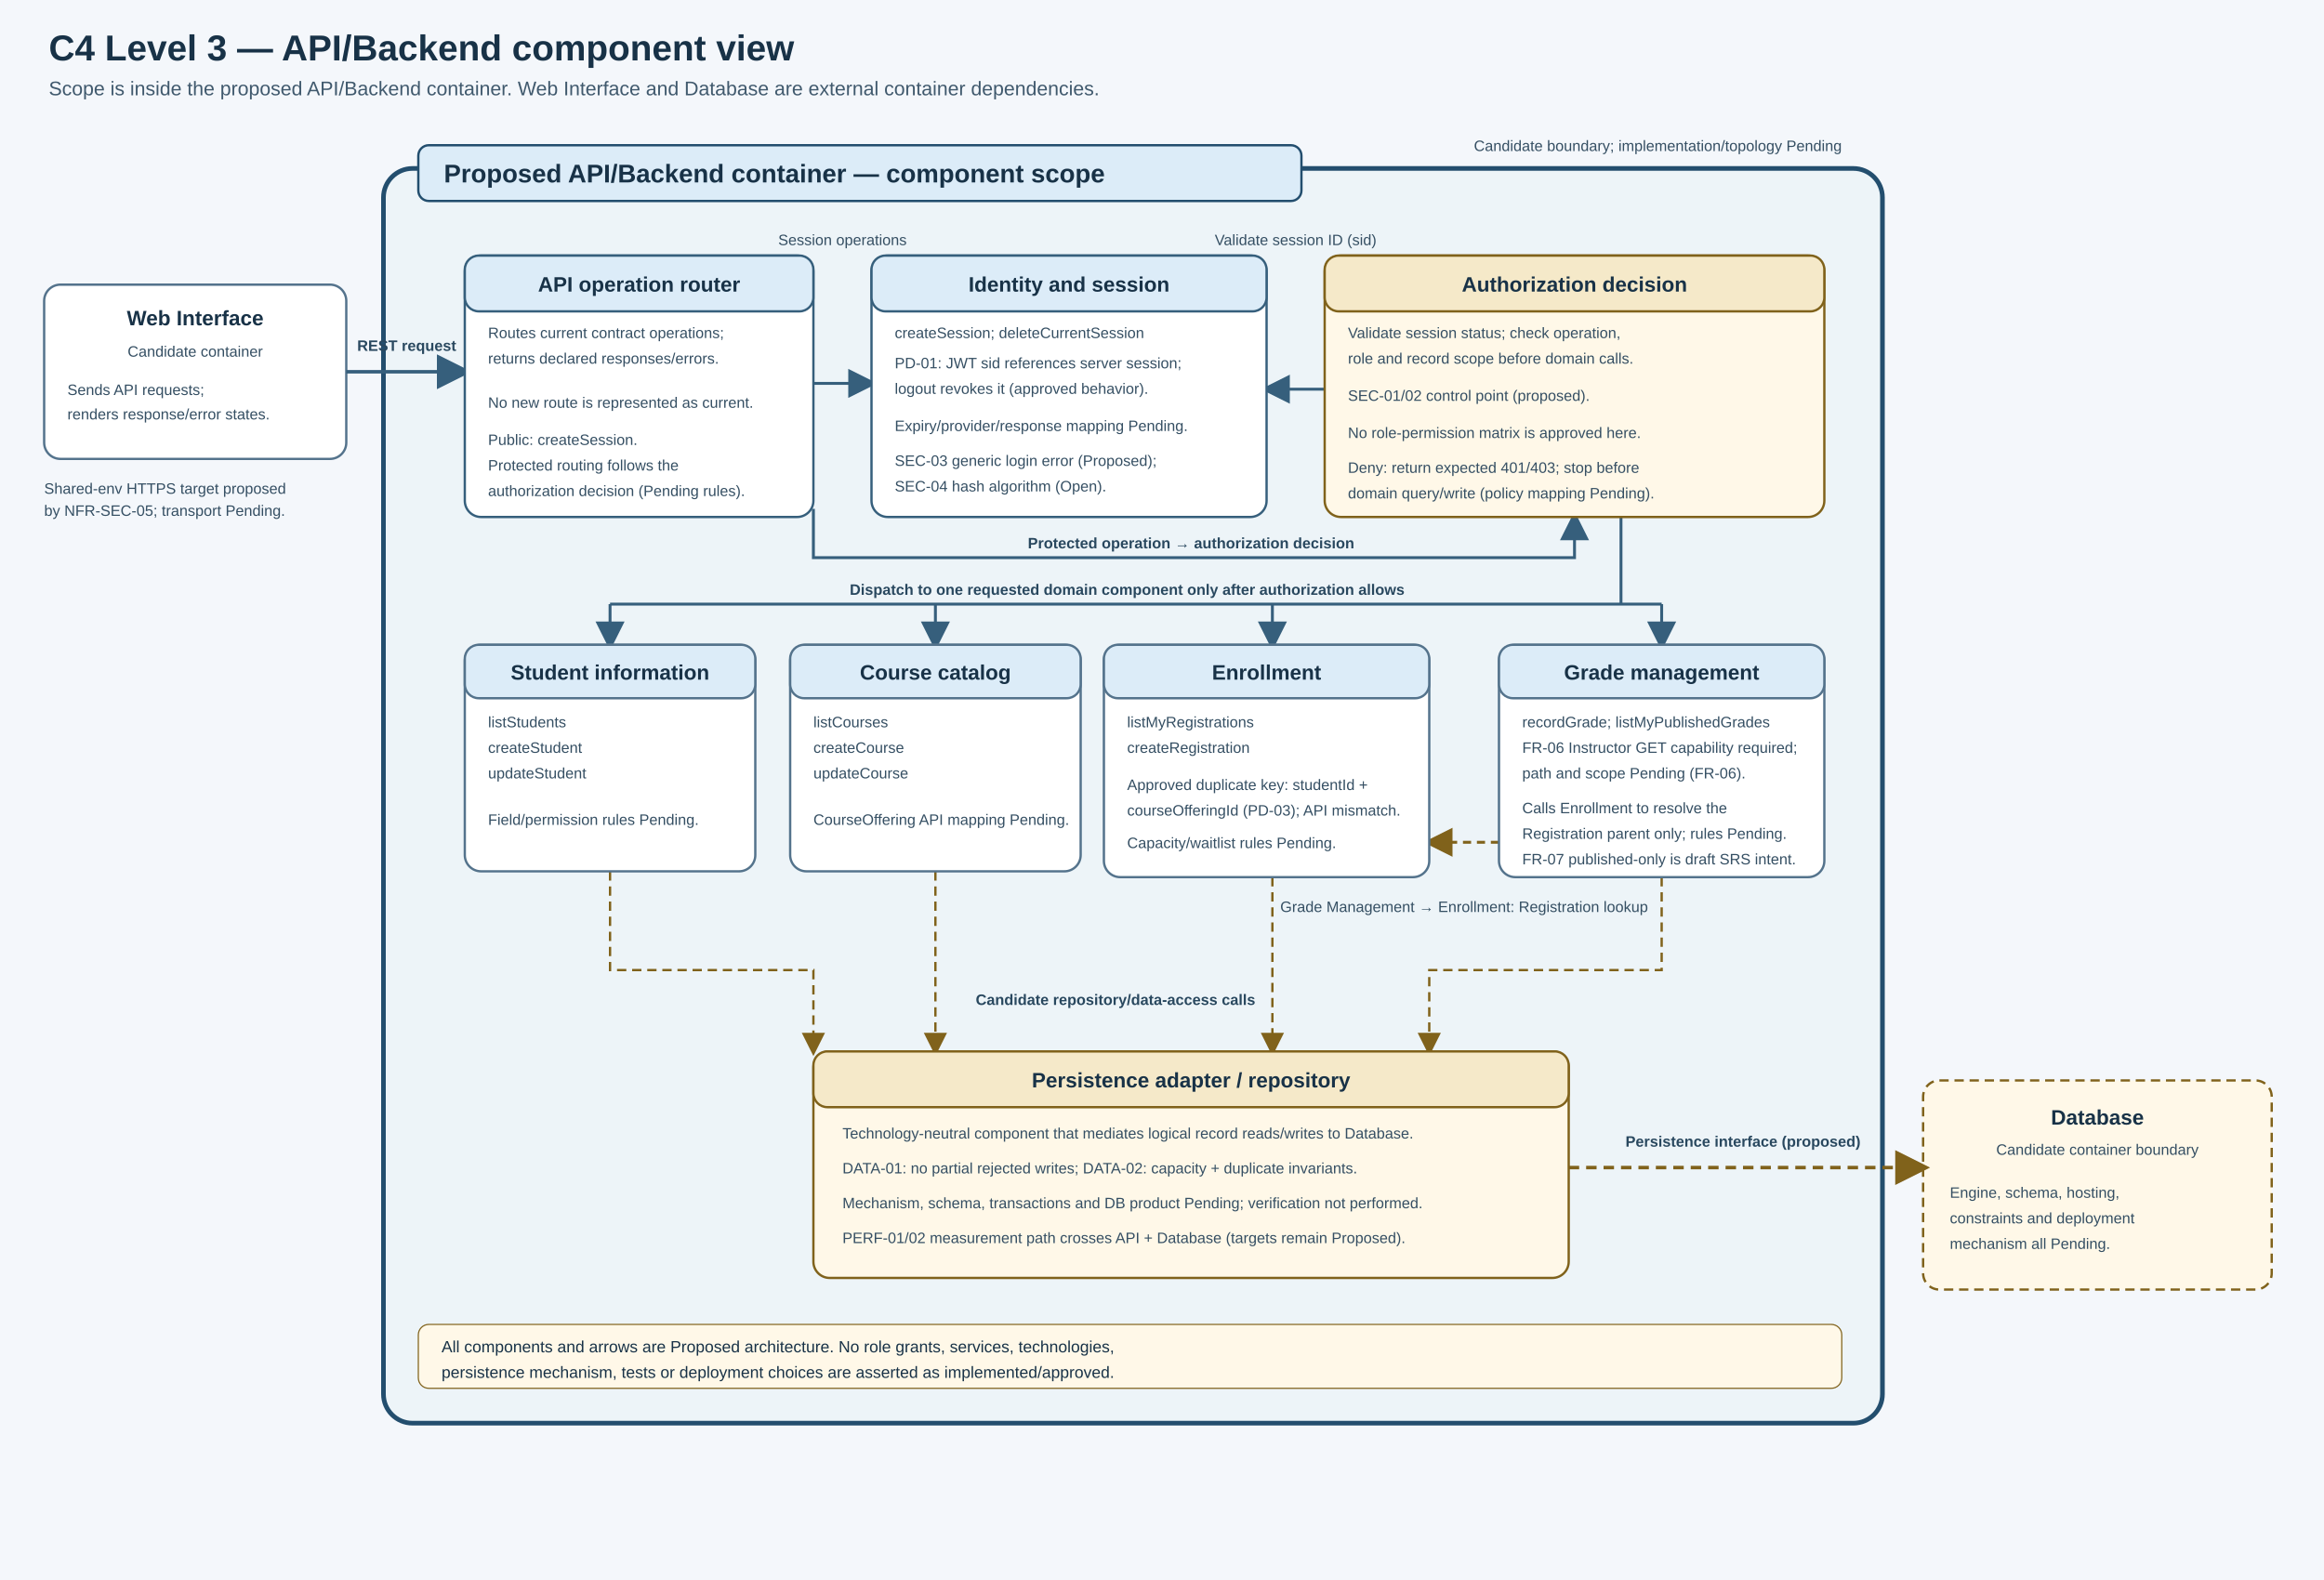
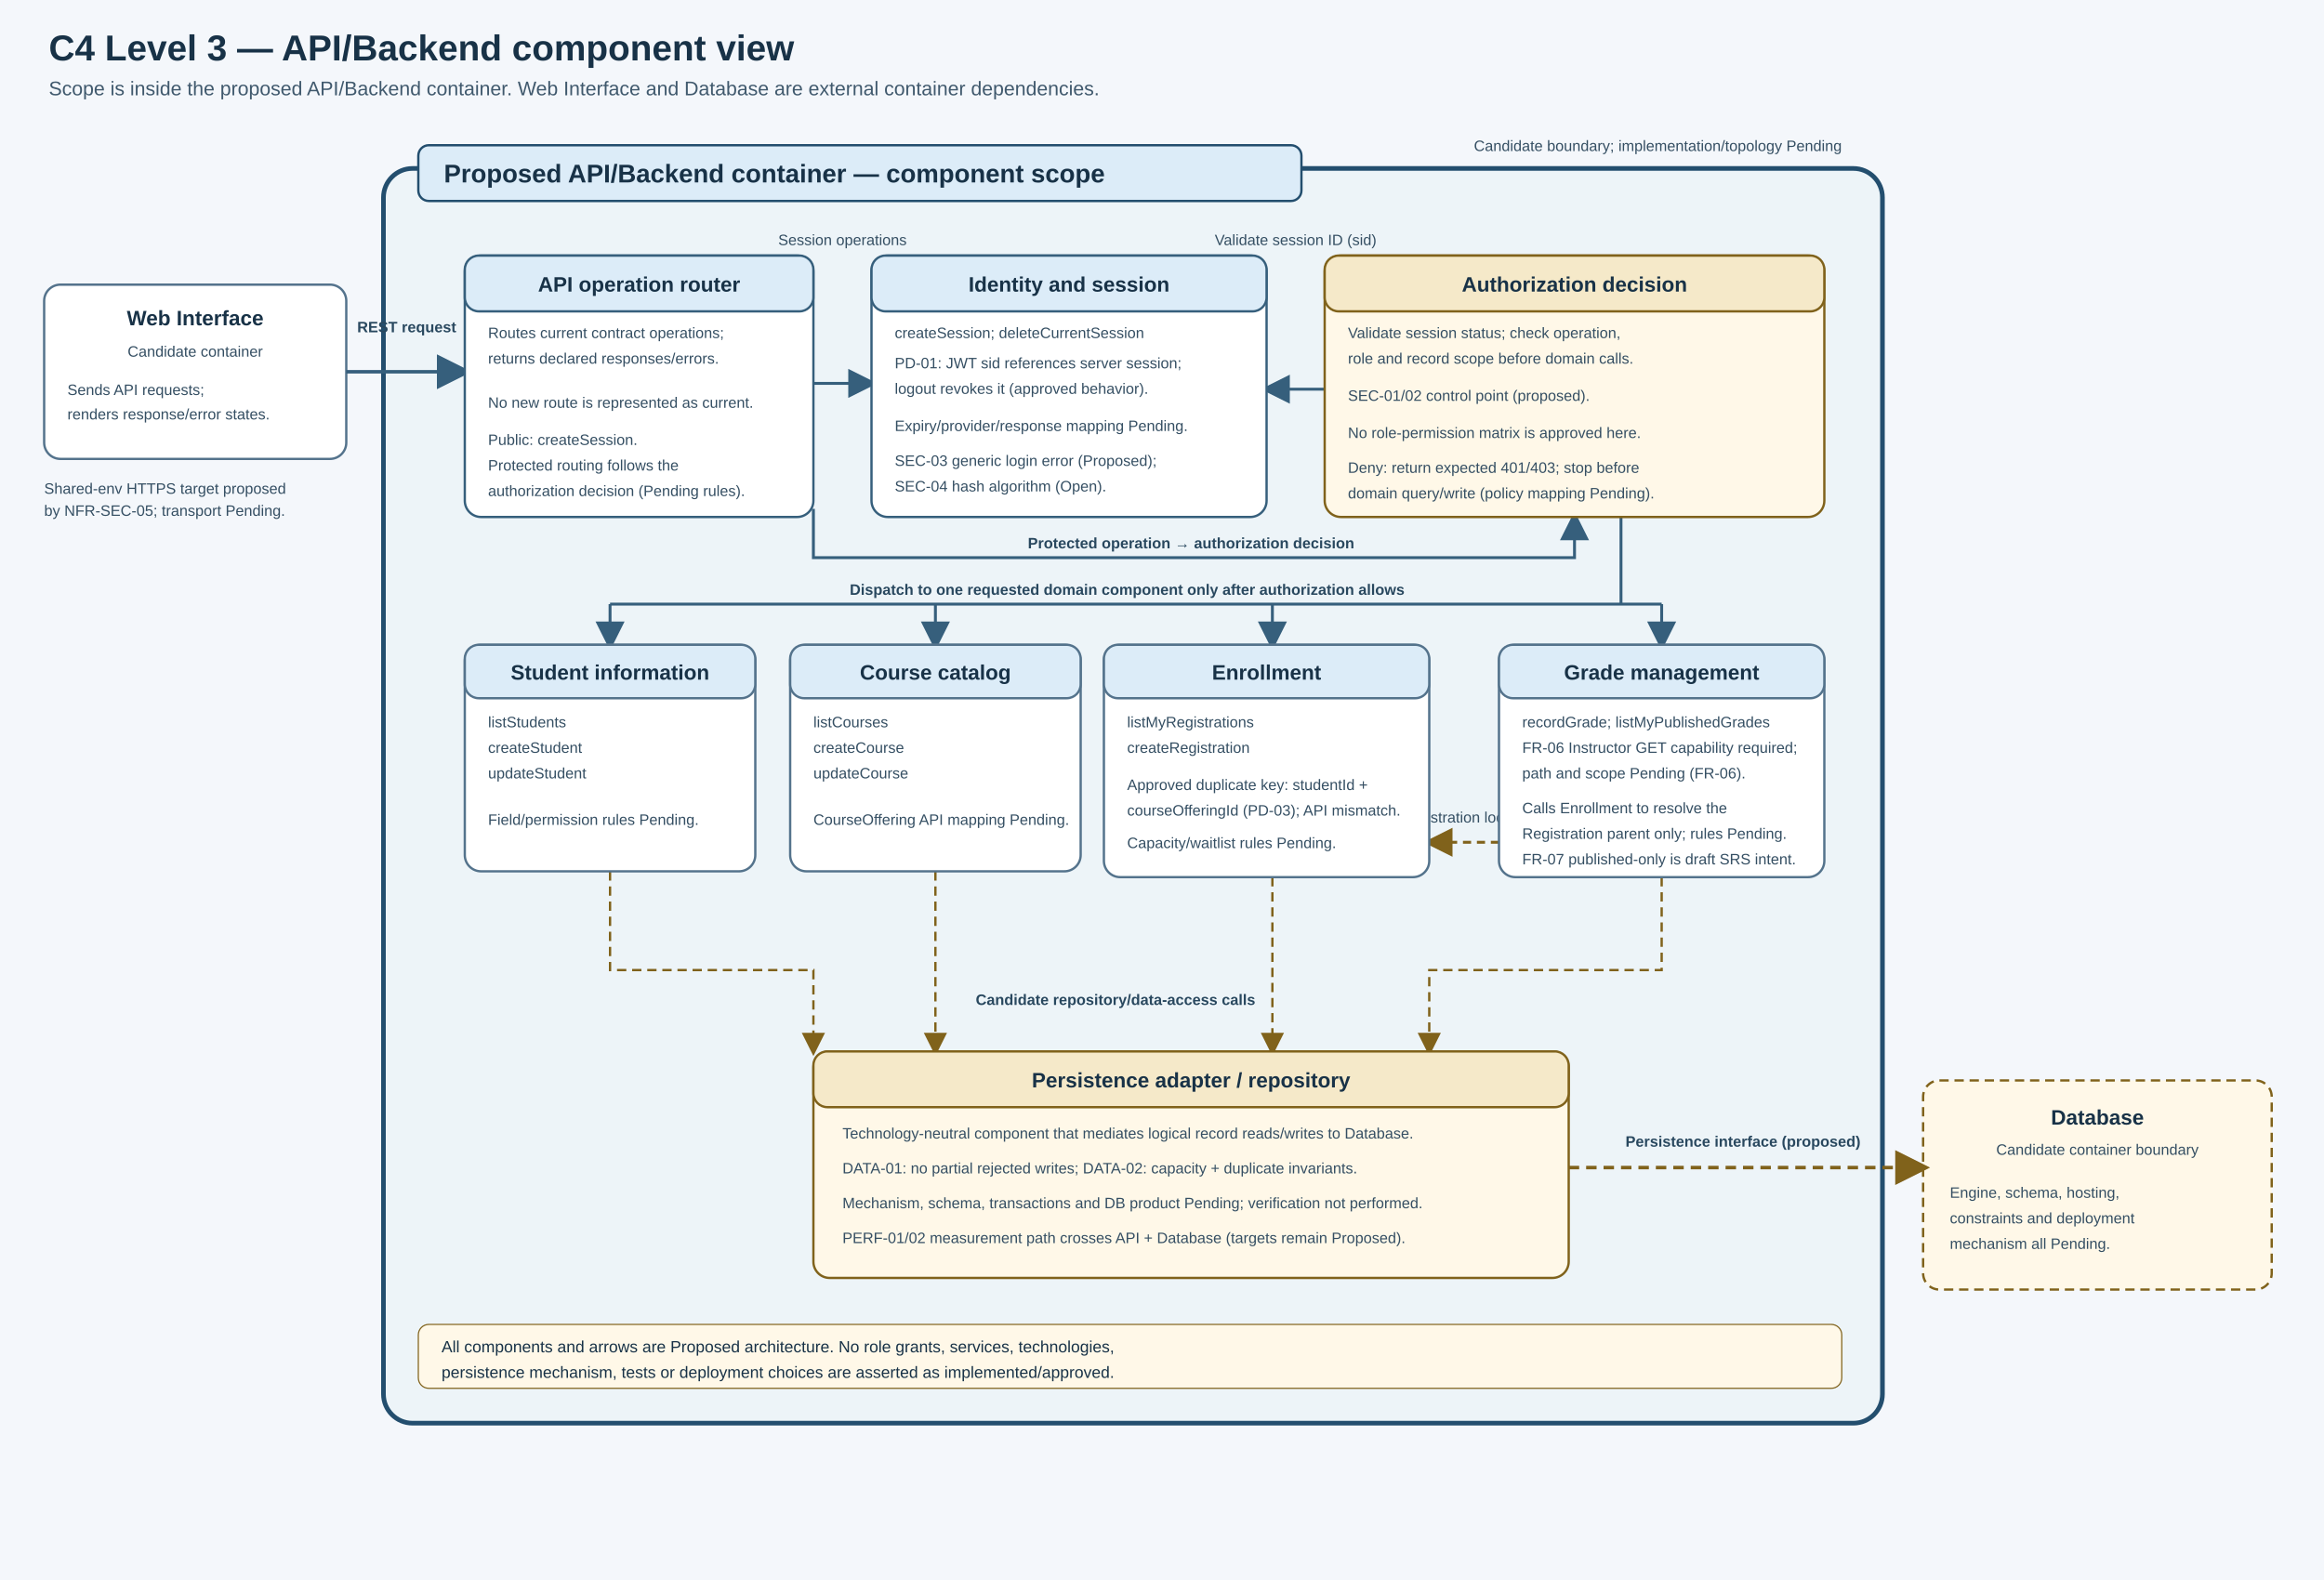
<svg xmlns="http://www.w3.org/2000/svg" width="2000" height="1360" viewBox="0 0 2000 1360" role="img" aria-labelledby="title description">
  <defs>
    <marker id="arrow" markerWidth="10" markerHeight="10" refX="8" refY="5" orient="auto">
      <path d="M0,0 L10,5 L0,10 z" fill="#365f7c" />
    </marker>
    <marker id="dataArrow" markerWidth="10" markerHeight="10" refX="8" refY="5" orient="auto">
      <path d="M0,0 L10,5 L0,10 z" fill="#80621b" />
    </marker>
    <style>
      text { font-family: Arial, Helvetica, sans-serif; fill: #183247; }
      .title { font-size: 31px; font-weight: 700; }
      .subtitle { font-size: 17px; fill: #40596d; }
      .boundary { font-size: 22px; font-weight: 700; }
      .card-title { font-size: 18px; font-weight: 700; }
      .body { font-size: 14px; }
      .small { font-size: 13px; fill: #354f63; }
      .edge { font-size: 13px; font-weight: 600; fill: #29485f; }
      .note { font-size: 14px; }
    </style>
  </defs>
  <rect width="2000" height="1360" fill="#f4f7fb" />
  <text id="heading" class="title" x="42" y="52">C4 Level 3 — API/Backend component view</text>
  <text class="subtitle" x="42" y="82">Scope is inside the proposed API/Backend container. Web Interface and Database are external container dependencies.</text>
  <rect x="38" y="245" width="260" height="150" rx="14" fill="#ffffff" stroke="#54738c" stroke-width="2" />
  <text class="card-title" x="168" y="280" text-anchor="middle">Web Interface</text>
  <text class="small" x="168" y="307" text-anchor="middle">Candidate container</text>
  <text class="small" x="58" y="340">Sends API requests;</text>
  <text class="small" x="58" y="361">renders response/error states.</text>
  <text class="small" x="38" y="425">Shared-env HTTPS target proposed</text>
  <text class="small" x="38" y="444">by NFR-SEC-05; transport Pending.</text>
  <rect x="1655" y="930" width="300" height="180" rx="14" fill="#fff8e8" stroke="#80621b" stroke-width="2" stroke-dasharray="8 5" />
  <text class="card-title" x="1805" y="968" text-anchor="middle">Database</text>
  <text class="small" x="1805" y="994" text-anchor="middle">Candidate container boundary</text>
  <text class="small" x="1678" y="1031">Engine, schema, hosting,</text>
  <text class="small" x="1678" y="1053">constraints and deployment</text>
  <text class="small" x="1678" y="1075">mechanism all Pending.</text>
  <rect x="330" y="145" width="1290" height="1080" rx="25" fill="#edf4f8" stroke="#234e6e" stroke-width="4" />
  <rect x="360" y="125" width="760" height="48" rx="9" fill="#dcecf8" stroke="#234e6e" stroke-width="2" />
  <text class="boundary" x="382" y="157">Proposed API/Backend container — component scope</text>
  <text class="small" x="1585" y="130" text-anchor="end">Candidate boundary; implementation/topology Pending</text>
  <path d="M298 320 H400" fill="none" stroke="#365f7c" stroke-width="3" marker-end="url(#arrow)" />
-   <text class="edge" x="350" y="302" text-anchor="middle">REST request</text>
+   <text class="edge" x="350" y="286" text-anchor="middle">REST request</text>
  <path d="M700 330 H750" fill="none" stroke="#365f7c" stroke-width="2.5" marker-end="url(#arrow)" />
  <text class="small" x="725" y="211" text-anchor="middle">Session operations</text>
  <path d="M700 438 V480 H1355 V445" fill="none" stroke="#365f7c" stroke-width="2.5" marker-end="url(#arrow)" />
  <text class="edge" x="1025" y="472" text-anchor="middle">Protected operation → authorization decision</text>
  <path d="M1140 335 H1090" fill="none" stroke="#365f7c" stroke-width="2.5" marker-end="url(#arrow)" />
  <text class="small" x="1115" y="211" text-anchor="middle">Validate session ID (sid)</text>
  <path d="M1395 445 V520" fill="none" stroke="#365f7c" stroke-width="2.5" />
  <path d="M525 520 H1430" fill="none" stroke="#365f7c" stroke-width="2.5" />
  <path d="M525 520 V555" fill="none" stroke="#365f7c" stroke-width="2.5" marker-end="url(#arrow)" />
  <path d="M805 520 V555" fill="none" stroke="#365f7c" stroke-width="2.5" marker-end="url(#arrow)" />
  <path d="M1095 520 V555" fill="none" stroke="#365f7c" stroke-width="2.5" marker-end="url(#arrow)" />
  <path d="M1430 520 V555" fill="none" stroke="#365f7c" stroke-width="2.5" marker-end="url(#arrow)" />
  <text class="edge" x="970" y="512" text-anchor="middle">Dispatch to one requested domain component only after authorization allows</text>
  <path d="M525 750 V835 H700 V905" fill="none" stroke="#80621b" stroke-width="2" stroke-dasharray="8 5" marker-end="url(#dataArrow)" />
  <path d="M805 750 V905" fill="none" stroke="#80621b" stroke-width="2" stroke-dasharray="8 5" marker-end="url(#dataArrow)" />
  <path d="M1095 755 V905" fill="none" stroke="#80621b" stroke-width="2" stroke-dasharray="8 5" marker-end="url(#dataArrow)" />
  <path d="M1430 755 V835 H1230 V905" fill="none" stroke="#80621b" stroke-width="2" stroke-dasharray="8 5" marker-end="url(#dataArrow)" />
  <text class="edge" x="960" y="865" text-anchor="middle">Candidate repository/data-access calls</text>
  <path d="M1350 1005 H1655" fill="none" stroke="#80621b" stroke-width="3" stroke-dasharray="9 6" marker-end="url(#dataArrow)" />
  <text class="edge" x="1500" y="987" text-anchor="middle">Persistence interface (proposed)</text>
  <path d="M1290 725 H1230" fill="none" stroke="#80621b" stroke-width="2.5" stroke-dasharray="7 5" marker-end="url(#dataArrow)" />
-   <text class="small" x="1260" y="785" text-anchor="middle">Grade Management → Enrollment: Registration lookup</text>
+   <text class="small" x="1260" y="708" text-anchor="middle">Registration lookup</text>
  <rect x="400" y="220" width="300" height="225" rx="14" fill="#ffffff" stroke="#365f7c" stroke-width="2" />
  <rect x="400" y="220" width="300" height="48" rx="12" fill="#dcecf8" stroke="#365f7c" stroke-width="2" />
  <text class="card-title" x="550" y="251" text-anchor="middle">API operation router</text>
  <text class="small" x="420" y="291">Routes current contract operations;</text>
  <text class="small" x="420" y="313">returns declared responses/errors.</text>
  <text class="small" x="420" y="351">No new route is represented as current.</text>
  <text class="small" x="420" y="383">Public: createSession.</text>
  <text class="small" x="420" y="405">Protected routing follows the</text>
  <text class="small" x="420" y="427">authorization decision (Pending rules).</text>
  <rect x="750" y="220" width="340" height="225" rx="14" fill="#ffffff" stroke="#365f7c" stroke-width="2" />
  <rect x="750" y="220" width="340" height="48" rx="12" fill="#dcecf8" stroke="#365f7c" stroke-width="2" />
  <text class="card-title" x="920" y="251" text-anchor="middle">Identity and session</text>
  <text class="small" x="770" y="291">createSession; deleteCurrentSession</text>
  <text class="small" x="770" y="317">PD-01: JWT sid references server session;</text>
  <text class="small" x="770" y="339">logout revokes it (approved behavior).</text>
  <text class="small" x="770" y="371">Expiry/provider/response mapping Pending.</text>
  <text class="small" x="770" y="401">SEC-03 generic login error (Proposed);</text>
  <text class="small" x="770" y="423">SEC-04 hash algorithm (Open).</text>
  <rect x="1140" y="220" width="430" height="225" rx="14" fill="#fff8e8" stroke="#80621b" stroke-width="2" />
  <rect x="1140" y="220" width="430" height="48" rx="12" fill="#f5e9c9" stroke="#80621b" stroke-width="2" />
  <text class="card-title" x="1355" y="251" text-anchor="middle">Authorization decision</text>
  <text class="small" x="1160" y="291">Validate session status; check operation,</text>
  <text class="small" x="1160" y="313">role and record scope before domain calls.</text>
  <text class="small" x="1160" y="345">SEC-01/02 control point (proposed).</text>
  <text class="small" x="1160" y="377">No role-permission matrix is approved here.</text>
  <text class="small" x="1160" y="407">Deny: return expected 401/403; stop before</text>
  <text class="small" x="1160" y="429">domain query/write (policy mapping Pending).</text>
  <rect x="400" y="555" width="250" height="195" rx="14" fill="#ffffff" stroke="#54738c" stroke-width="2" />
  <rect x="400" y="555" width="250" height="46" rx="12" fill="#dcecf8" stroke="#54738c" stroke-width="2" />
  <text class="card-title" x="525" y="585" text-anchor="middle">Student information</text>
  <text class="small" x="420" y="626">listStudents</text>
  <text class="small" x="420" y="648">createStudent</text>
  <text class="small" x="420" y="670">updateStudent</text>
  <text class="small" x="420" y="710">Field/permission rules Pending.</text>
  <rect x="680" y="555" width="250" height="195" rx="14" fill="#ffffff" stroke="#54738c" stroke-width="2" />
  <rect x="680" y="555" width="250" height="46" rx="12" fill="#dcecf8" stroke="#54738c" stroke-width="2" />
  <text class="card-title" x="805" y="585" text-anchor="middle">Course catalog</text>
  <text class="small" x="700" y="626">listCourses</text>
  <text class="small" x="700" y="648">createCourse</text>
  <text class="small" x="700" y="670">updateCourse</text>
  <text class="small" x="700" y="710">CourseOffering API mapping Pending.</text>
  <rect x="950" y="555" width="280" height="200" rx="14" fill="#ffffff" stroke="#54738c" stroke-width="2" />
  <rect x="950" y="555" width="280" height="46" rx="12" fill="#dcecf8" stroke="#54738c" stroke-width="2" />
  <text class="card-title" x="1090" y="585" text-anchor="middle">Enrollment</text>
  <text class="small" x="970" y="626">listMyRegistrations</text>
  <text class="small" x="970" y="648">createRegistration</text>
  <text class="small" x="970" y="680">Approved duplicate key: studentId +</text>
  <text class="small" x="970" y="702">courseOfferingId (PD-03); API mismatch.</text>
  <text class="small" x="970" y="730">Capacity/waitlist rules Pending.</text>
  <rect x="1290" y="555" width="280" height="200" rx="14" fill="#ffffff" stroke="#54738c" stroke-width="2" />
  <rect x="1290" y="555" width="280" height="46" rx="12" fill="#dcecf8" stroke="#54738c" stroke-width="2" />
  <text class="card-title" x="1430" y="585" text-anchor="middle">Grade management</text>
  <text class="small" x="1310" y="626">recordGrade; listMyPublishedGrades</text>
  <text class="small" x="1310" y="648">FR-06 Instructor GET capability required;</text>
  <text class="small" x="1310" y="670">path and scope Pending (FR-06).</text>
  <text class="small" x="1310" y="700">Calls Enrollment to resolve the</text>
  <text class="small" x="1310" y="722">Registration parent only; rules Pending.</text>
  <text class="small" x="1310" y="744">FR-07 published-only is draft SRS intent.</text>
  <rect x="700" y="905" width="650" height="195" rx="14" fill="#fff8e8" stroke="#80621b" stroke-width="2" />
  <rect x="700" y="905" width="650" height="48" rx="12" fill="#f5e9c9" stroke="#80621b" stroke-width="2" />
  <text class="card-title" x="1025" y="936" text-anchor="middle">Persistence adapter / repository</text>
  <text class="small" x="725" y="980">Technology-neutral component that mediates logical record reads/writes to Database.</text>
  <text class="small" x="725" y="1010">DATA-01: no partial rejected writes; DATA-02: capacity + duplicate invariants.</text>
  <text class="small" x="725" y="1040">Mechanism, schema, transactions and DB product Pending; verification not performed.</text>
  <text class="small" x="725" y="1070">PERF-01/02 measurement path crosses API + Database (targets remain Proposed).</text>
  <rect x="360" y="1140" width="1225" height="55" rx="9" fill="#fff8e8" stroke="#80621b" />
  <text class="note" x="380" y="1164">All components and arrows are Proposed architecture. No role grants, services, technologies,</text>
  <text class="note" x="380" y="1186">persistence mechanism, tests or deployment choices are asserted as implemented/approved.</text>
</svg>
